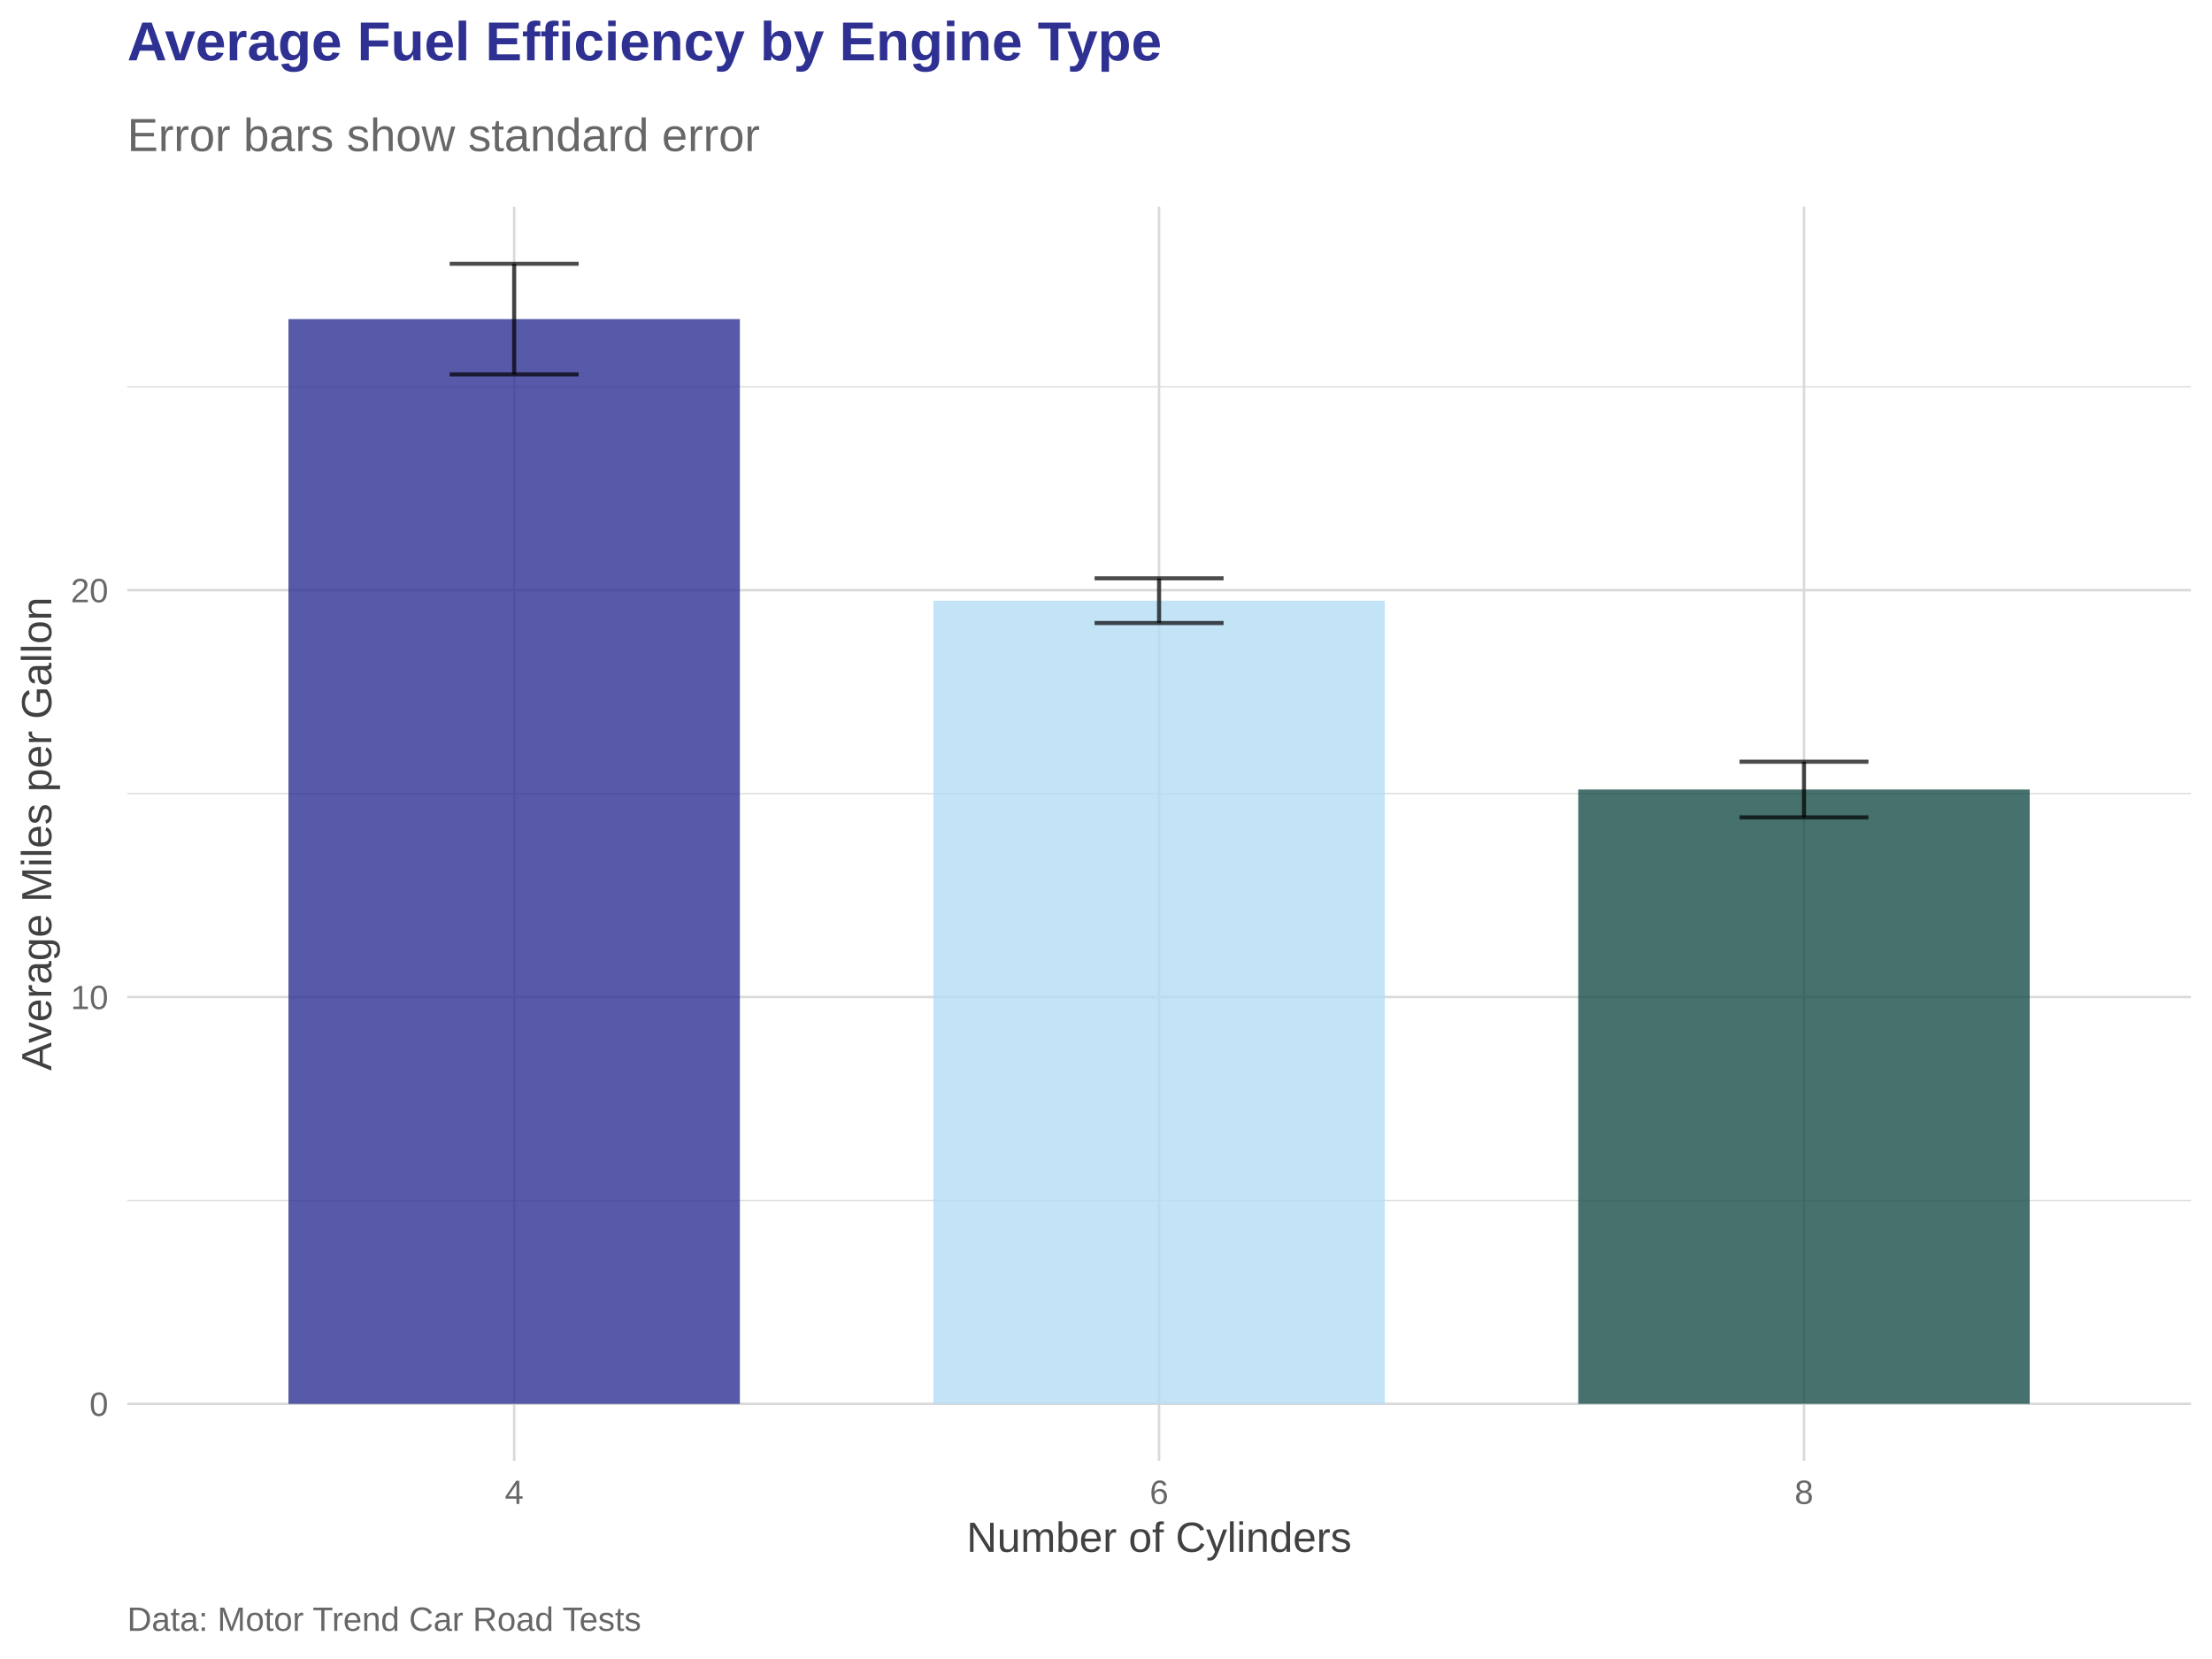
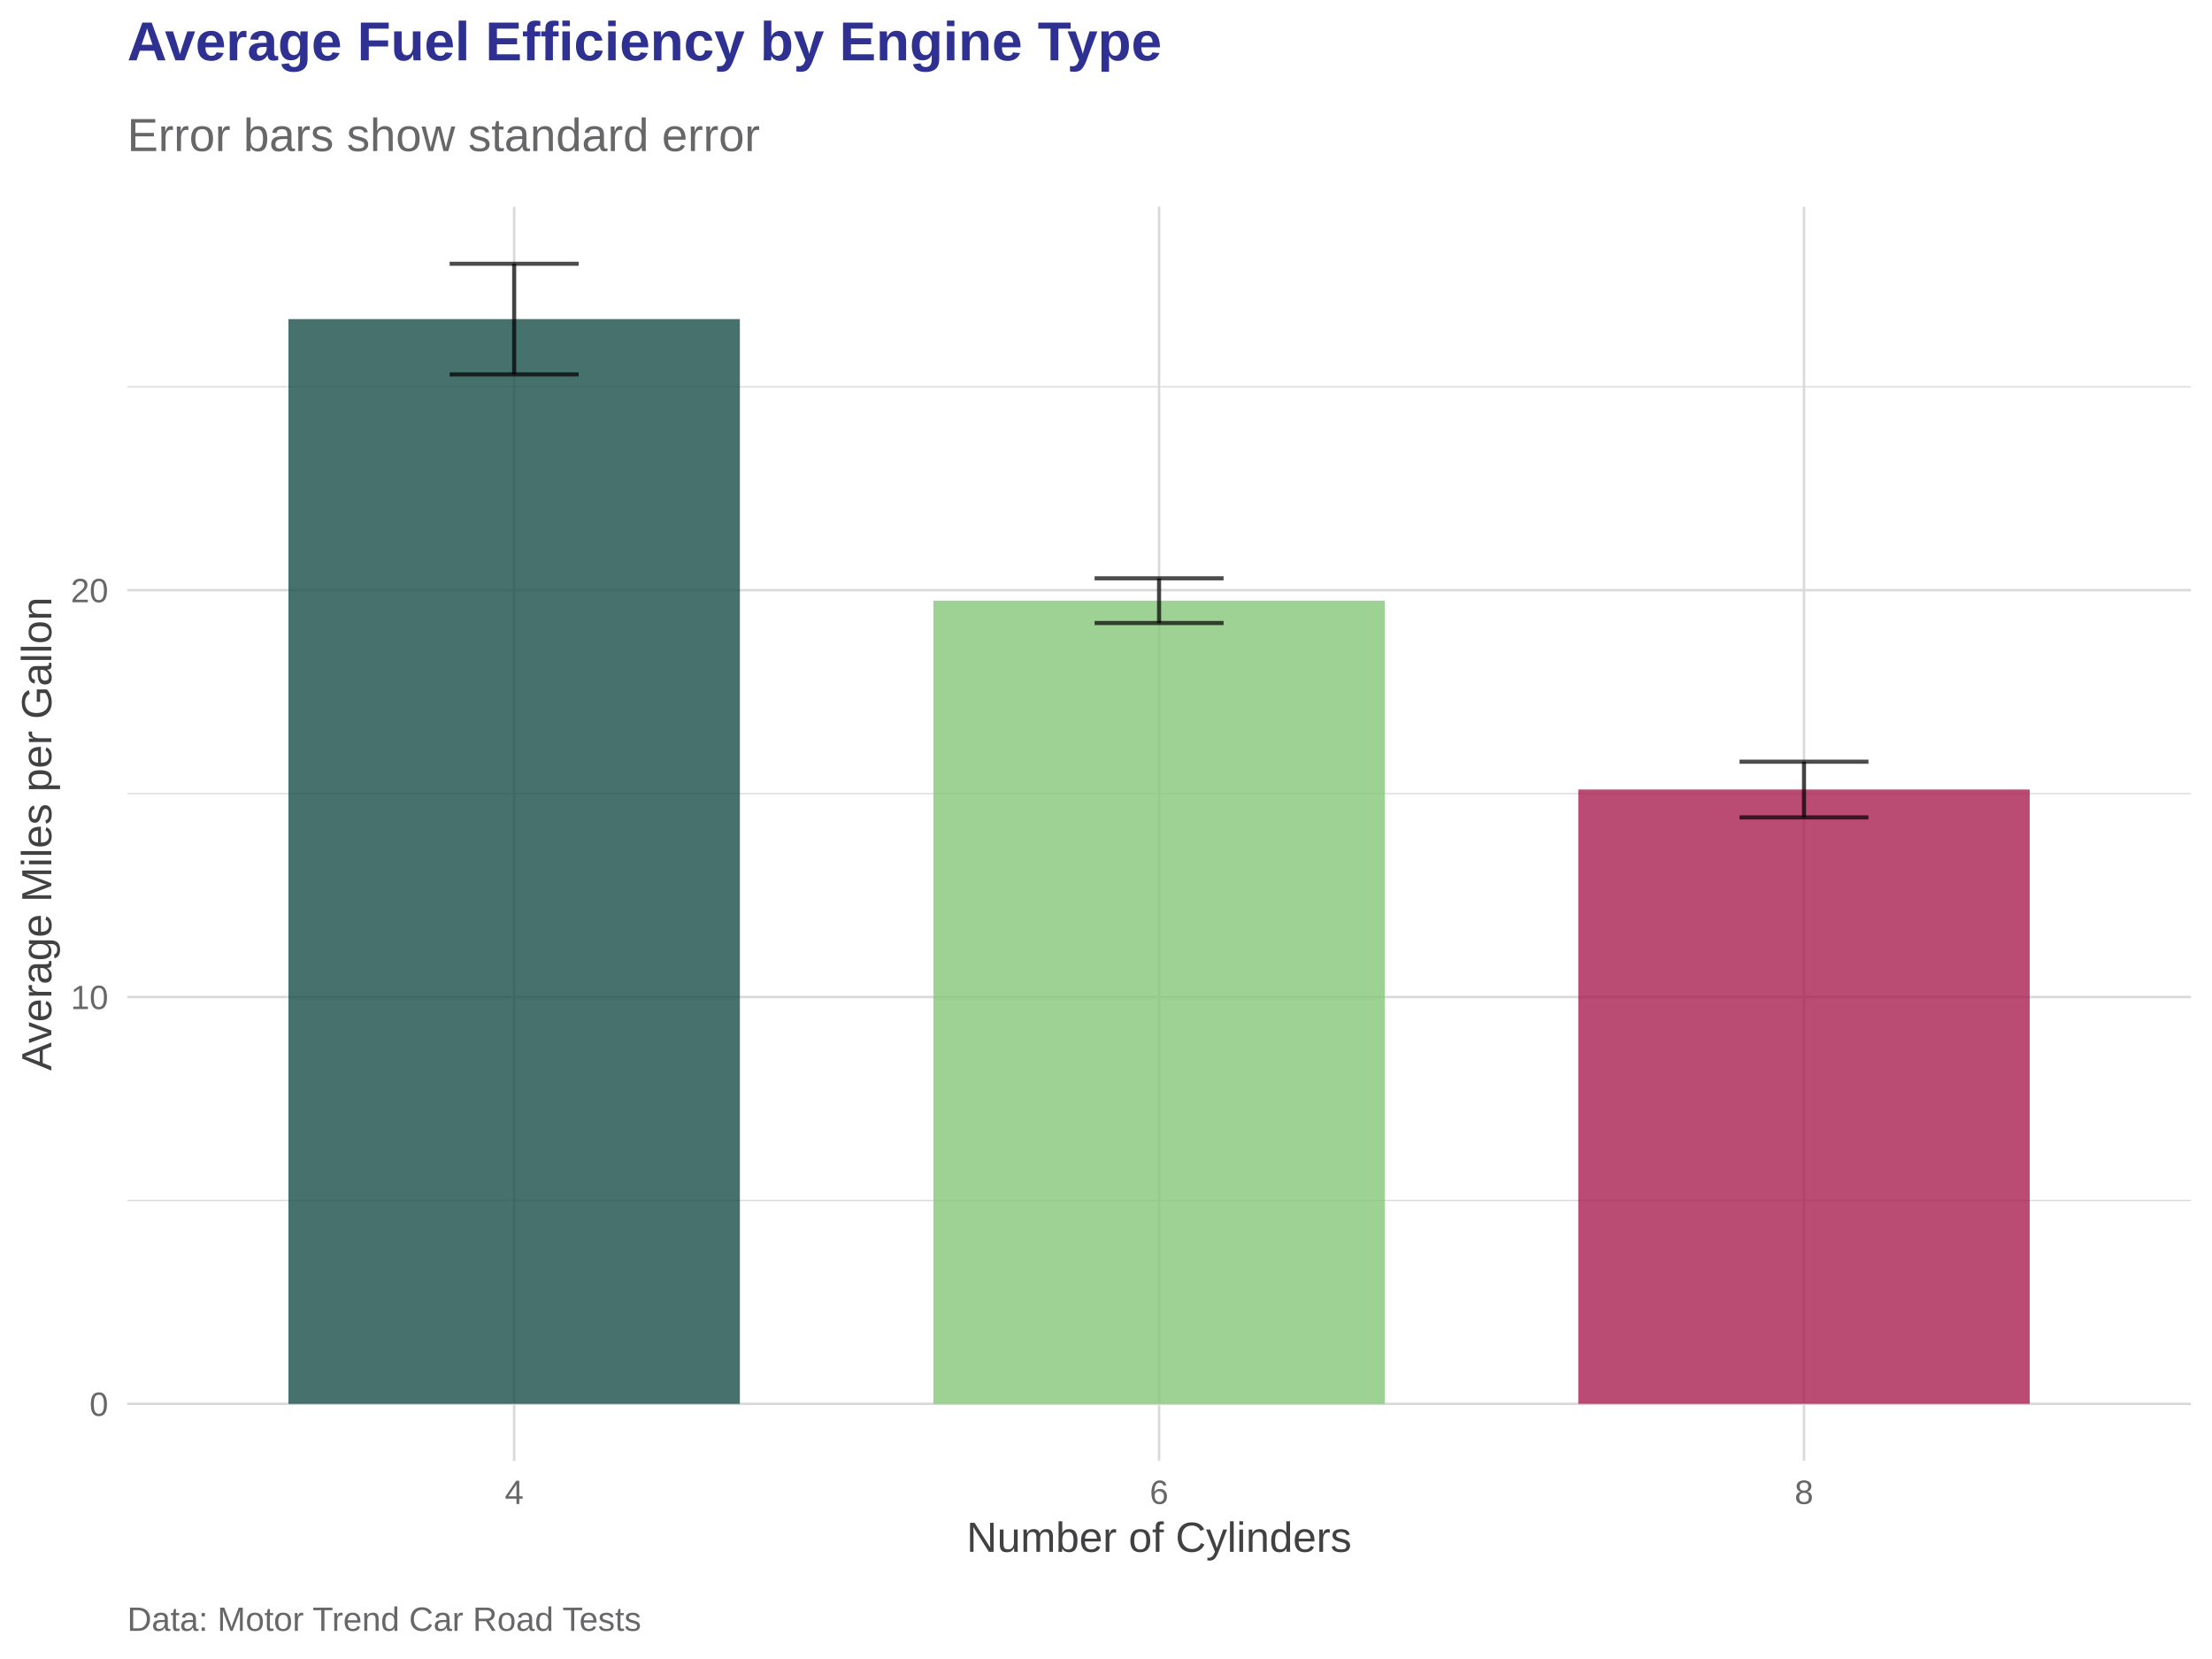
<svg xmlns="http://www.w3.org/2000/svg" width="576.00pt" height="432.00pt" viewBox="0 0 576.00 432.00">
  <g class="svglite">
    <defs>
      <style type="text/css">
    .svglite line, .svglite polyline, .svglite polygon, .svglite path, .svglite rect, .svglite circle {
      fill: none;
      stroke: #000000;
      stroke-linecap: round;
      stroke-linejoin: round;
      stroke-miterlimit: 10.00;
    }
    .svglite text {
      white-space: pre;
    }
    .svglite g.glyphgroup path {
      fill: inherit;
      stroke: none;
    }
  </style>
    </defs>
    <rect width="100%" height="100%" style="stroke: none; fill: #FFFFFF;" />
    <defs>
      <clipPath id="cpMC4wMHw1NzYuMDB8MC4wMHw0MzIuMDA=">
        <rect x="0.00" y="0.00" width="576.00" height="432.00" />
      </clipPath>
    </defs>
    <g clip-path="url(#cpMC4wMHw1NzYuMDB8MC4wMHw0MzIuMDA=)">
      <rect x="0.00" y="0" width="576.00" height="432.00" style="stroke-width: 1.07; stroke: none; fill: #FFFFFF;" />
    </g>
    <defs>
      <clipPath id="cpMzMuMTN8NTcwLjUyfDUzLjg0fDM4MC40MA==">
        <rect x="33.13" y="53.84" width="537.39" height="326.56" />
      </clipPath>
    </defs>
    <g clip-path="url(#cpMzMuMTN8NTcwLjUyfDUzLjg0fDM4MC40MA==)">
      <rect x="33.13" y="53.84" width="537.39" height="326.56" style="stroke-width: 1.07; stroke: none; fill: #FFFFFF;" />
      <polyline points="33.13,312.59 570.52,312.59 " style="stroke-width: 0.32; stroke: #D9D9D9; stroke-linecap: butt;" />
      <polyline points="33.13,206.65 570.52,206.65 " style="stroke-width: 0.32; stroke: #D9D9D9; stroke-linecap: butt;" />
      <polyline points="33.13,100.71 570.52,100.71 " style="stroke-width: 0.32; stroke: #D9D9D9; stroke-linecap: butt;" />
      <polyline points="33.13,365.55 570.52,365.55 " style="stroke-width: 0.64; stroke: #D9D9D9; stroke-linecap: butt;" />
      <polyline points="33.13,259.62 570.52,259.62 " style="stroke-width: 0.64; stroke: #D9D9D9; stroke-linecap: butt;" />
      <polyline points="33.13,153.68 570.52,153.68 " style="stroke-width: 0.64; stroke: #D9D9D9; stroke-linecap: butt;" />
      <polyline points="133.89,380.40 133.89,53.84 " style="stroke-width: 0.64; stroke: #D9D9D9; stroke-linecap: butt;" />
      <polyline points="301.82,380.40 301.82,53.84 " style="stroke-width: 0.64; stroke: #D9D9D9; stroke-linecap: butt;" />
      <polyline points="469.76,380.40 469.76,53.84 " style="stroke-width: 0.64; stroke: #D9D9D9; stroke-linecap: butt;" />
-       <rect x="75.11" y="83.09" width="117.55" height="282.47" style="stroke-width: 1.07; stroke: none; stroke-linecap: butt; stroke-linejoin: miter; fill: #2E3192; fill-opacity: 0.80;" />
-       <rect x="243.05" y="156.41" width="117.55" height="209.15" style="stroke-width: 1.07; stroke: none; stroke-linecap: butt; stroke-linejoin: miter; fill: #B4DCF5; fill-opacity: 0.80;" />
-       <rect x="410.98" y="205.59" width="117.55" height="159.96" style="stroke-width: 1.07; stroke: none; stroke-linecap: butt; stroke-linejoin: miter; fill: #184E49; fill-opacity: 0.80;" />
+       <rect x="75.11" y="83.09" width="117.55" height="282.47" style="stroke-width: 1.07; stroke: none; stroke-linecap: butt; stroke-linejoin: miter; fill: #184E49; fill-opacity: 0.80;" />
+       <rect x="243.05" y="156.41" width="117.55" height="209.15" style="stroke-width: 1.07; stroke: none; stroke-linecap: butt; stroke-linejoin: miter; fill: #86C679; fill-opacity: 0.80;" />
+       <rect x="410.98" y="205.59" width="117.55" height="159.96" style="stroke-width: 1.07; stroke: none; stroke-linecap: butt; stroke-linejoin: miter; fill: #A91F50; fill-opacity: 0.80;" />
      <polyline points="117.09,68.68 150.68,68.68 " style="stroke-width: 1.07; stroke: #000000; stroke-opacity: 0.70; stroke-linecap: butt;" />
      <polyline points="133.89,68.68 133.89,97.49 " style="stroke-width: 1.07; stroke: #000000; stroke-opacity: 0.70; stroke-linecap: butt;" />
      <polyline points="117.09,97.49 150.68,97.49 " style="stroke-width: 1.07; stroke: #000000; stroke-opacity: 0.70; stroke-linecap: butt;" />
      <polyline points="285.03,150.59 318.62,150.59 " style="stroke-width: 1.07; stroke: #000000; stroke-opacity: 0.70; stroke-linecap: butt;" />
      <polyline points="301.82,150.59 301.82,162.23 " style="stroke-width: 1.07; stroke: #000000; stroke-opacity: 0.70; stroke-linecap: butt;" />
      <polyline points="285.03,162.23 318.62,162.23 " style="stroke-width: 1.07; stroke: #000000; stroke-opacity: 0.70; stroke-linecap: butt;" />
      <polyline points="452.97,198.34 486.55,198.34 " style="stroke-width: 1.07; stroke: #000000; stroke-opacity: 0.70; stroke-linecap: butt;" />
      <polyline points="469.76,198.34 469.76,212.84 " style="stroke-width: 1.07; stroke: #000000; stroke-opacity: 0.70; stroke-linecap: butt;" />
      <polyline points="452.97,212.84 486.55,212.84 " style="stroke-width: 1.07; stroke: #000000; stroke-opacity: 0.70; stroke-linecap: butt;" />
    </g>
    <g clip-path="url(#cpMC4wMHw1NzYuMDB8MC4wMHw0MzIuMDA=)">
      <text x="28.20" y="368.70" text-anchor="end" style="font-size: 8.80px;fill: #676668; font-family: &quot;Arial&quot;;" textLength="4.89px" lengthAdjust="spacingAndGlyphs">0</text>
      <text x="28.20" y="262.77" text-anchor="end" style="font-size: 8.80px;fill: #676668; font-family: &quot;Arial&quot;;" textLength="9.78px" lengthAdjust="spacingAndGlyphs">10</text>
      <text x="28.20" y="156.83" text-anchor="end" style="font-size: 8.80px;fill: #676668; font-family: &quot;Arial&quot;;" textLength="9.78px" lengthAdjust="spacingAndGlyphs">20</text>
      <text x="133.89" y="391.63" text-anchor="middle" style="font-size: 8.80px;fill: #676668; font-family: &quot;Arial&quot;;" textLength="4.89px" lengthAdjust="spacingAndGlyphs">4</text>
      <text x="301.82" y="391.63" text-anchor="middle" style="font-size: 8.80px;fill: #676668; font-family: &quot;Arial&quot;;" textLength="4.89px" lengthAdjust="spacingAndGlyphs">6</text>
      <text x="469.76" y="391.63" text-anchor="middle" style="font-size: 8.80px;fill: #676668; font-family: &quot;Arial&quot;;" textLength="4.89px" lengthAdjust="spacingAndGlyphs">8</text>
      <text x="301.82" y="404.10" text-anchor="middle" style="font-size: 11.00px;fill: #414042; font-family: &quot;Arial&quot;;" textLength="100.28px" lengthAdjust="spacingAndGlyphs">Number of Cylinders</text>
      <text transform="translate(13.36,217.12) rotate(-90)" text-anchor="middle" style="font-size: 11.00px;fill: #414042; font-family: &quot;Arial&quot;;" textLength="123.36px" lengthAdjust="spacingAndGlyphs">Average Miles per Gallon</text>
      <text x="33.13" y="39.34" style="font-size: 12.10px;fill: #676668; font-family: &quot;Arial&quot;;" textLength="164.61px" lengthAdjust="spacingAndGlyphs">Error bars show standard error</text>
      <text x="33.13" y="15.72" style="font-size: 14.30px; font-weight: bold;fill: #2E3192; font-family: &quot;Arial&quot;;" textLength="269.34px" lengthAdjust="spacingAndGlyphs">Average Fuel Efficiency by Engine Type</text>
      <text x="33.13" y="424.67" style="font-size: 8.80px;fill: #676668; font-family: &quot;Arial&quot;;" textLength="133.75px" lengthAdjust="spacingAndGlyphs">Data: Motor Trend Car Road Tests</text>
    </g>
  </g>
</svg>
